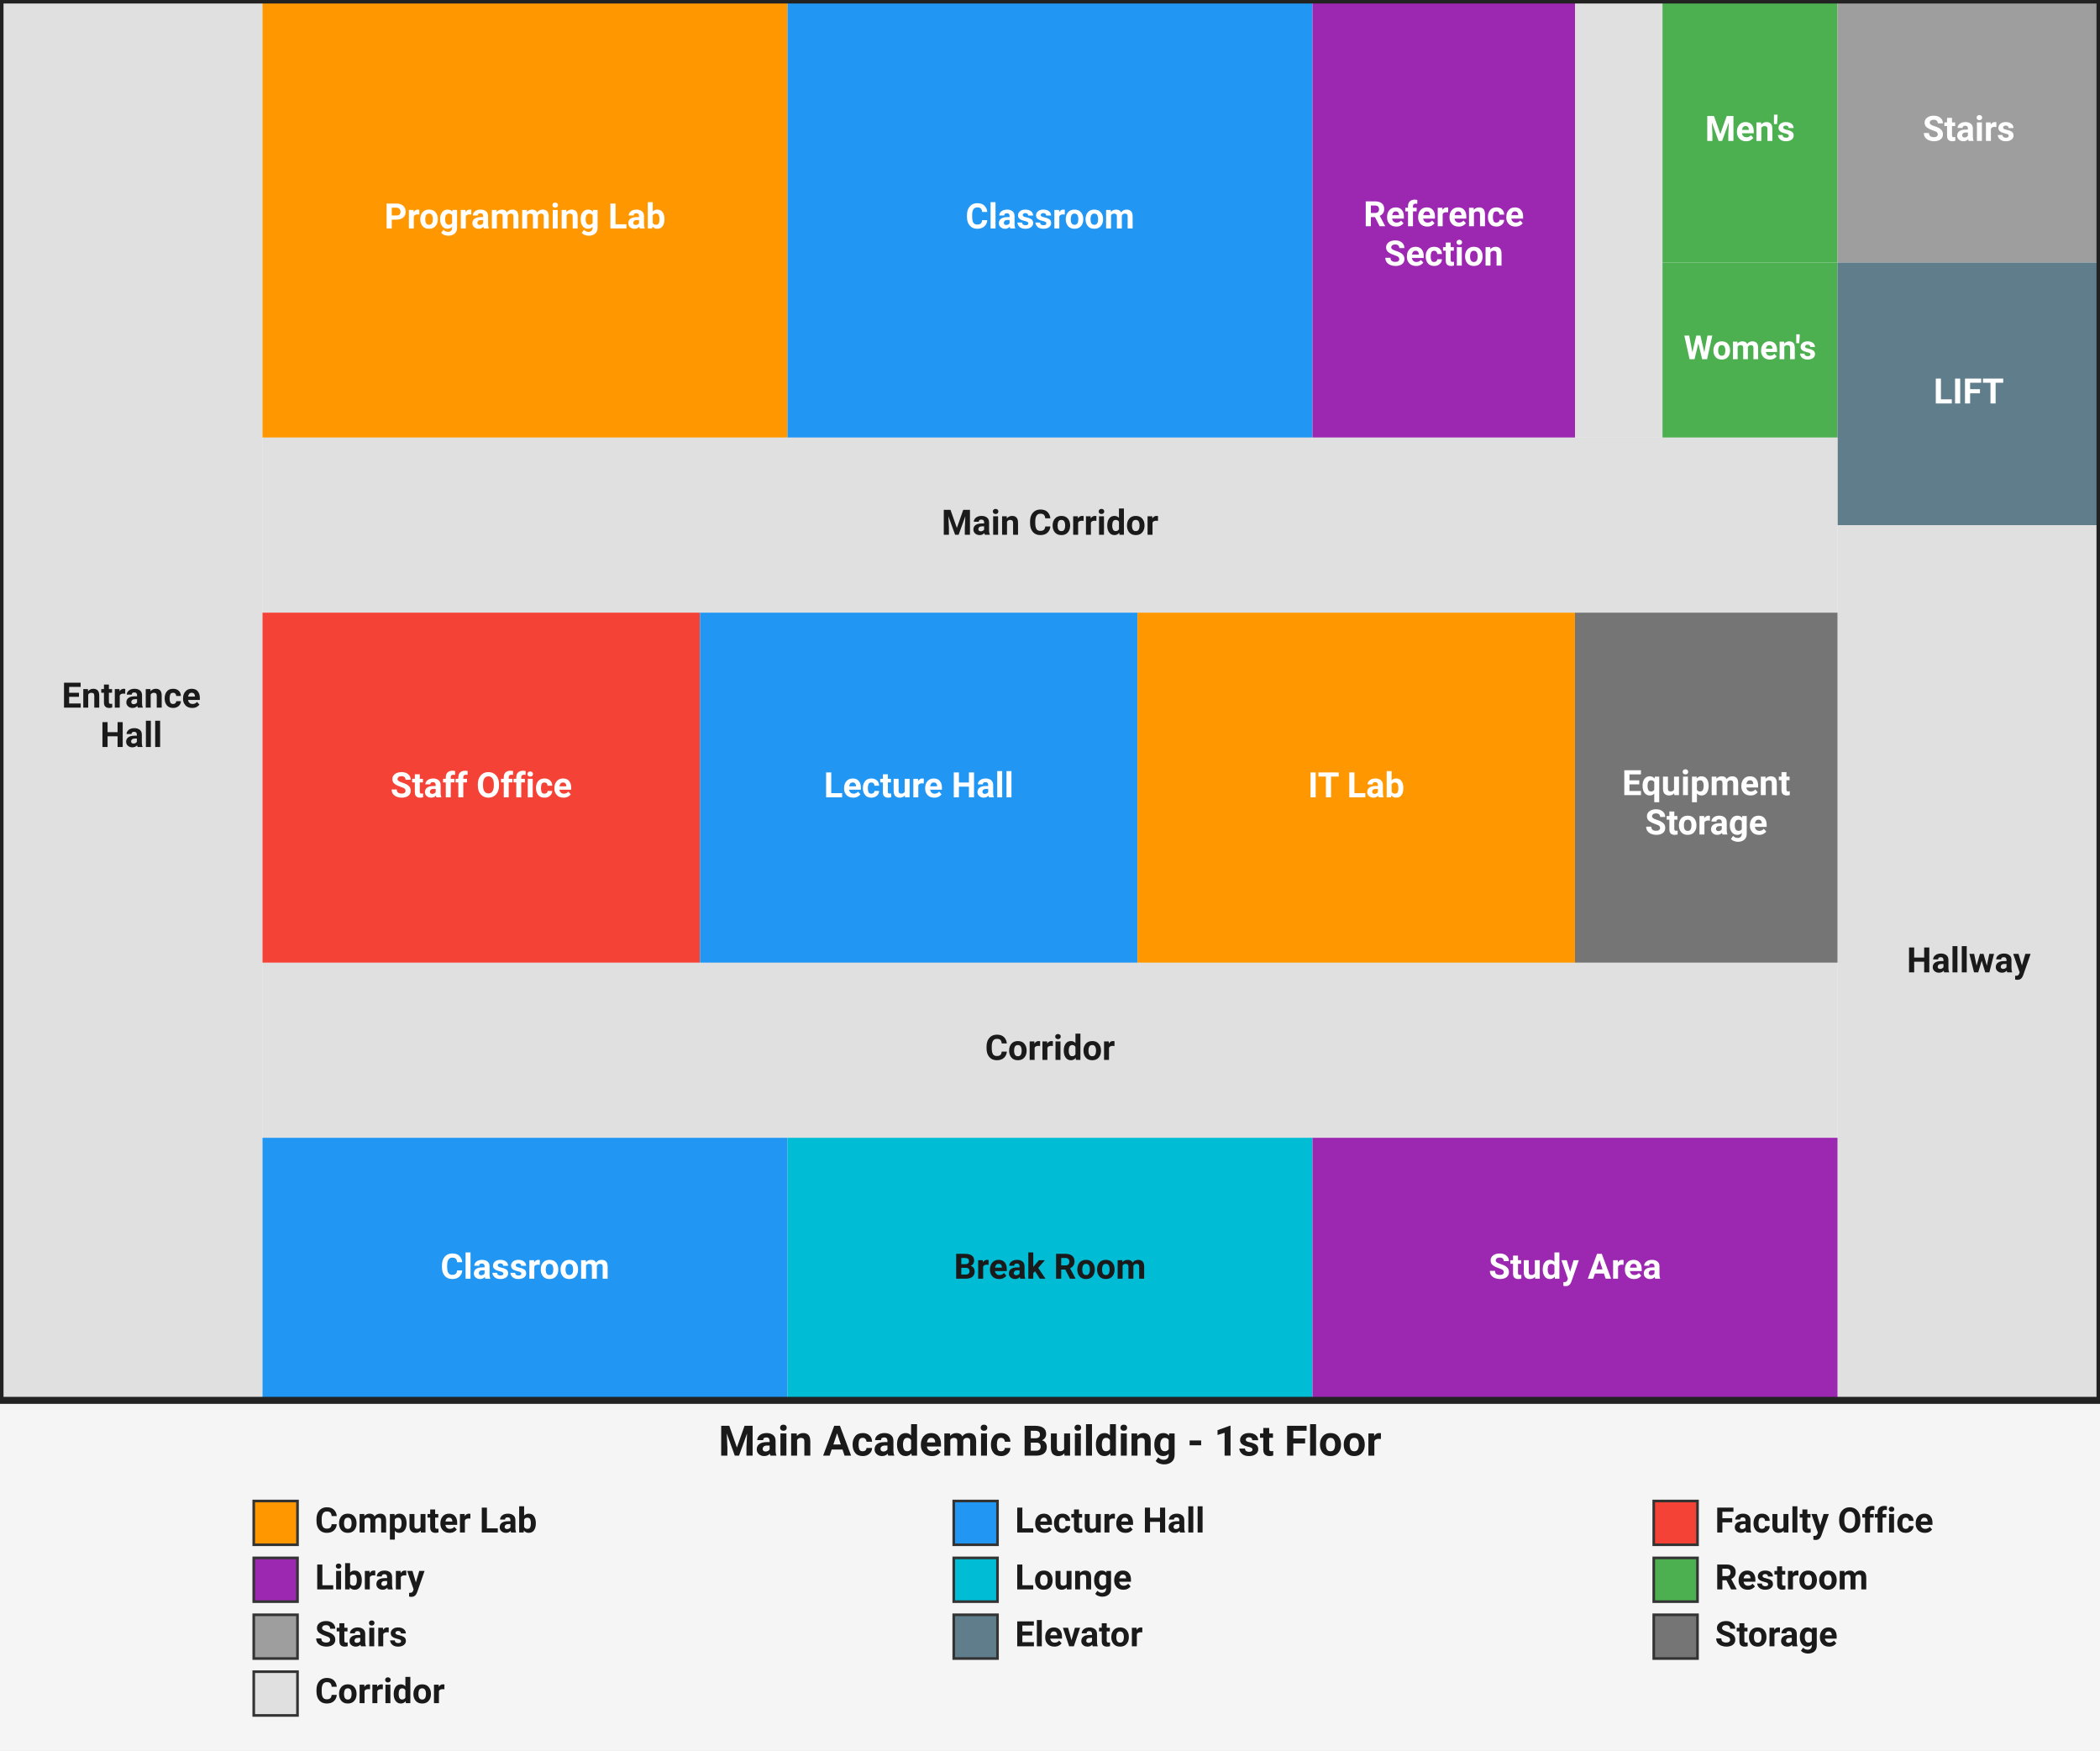
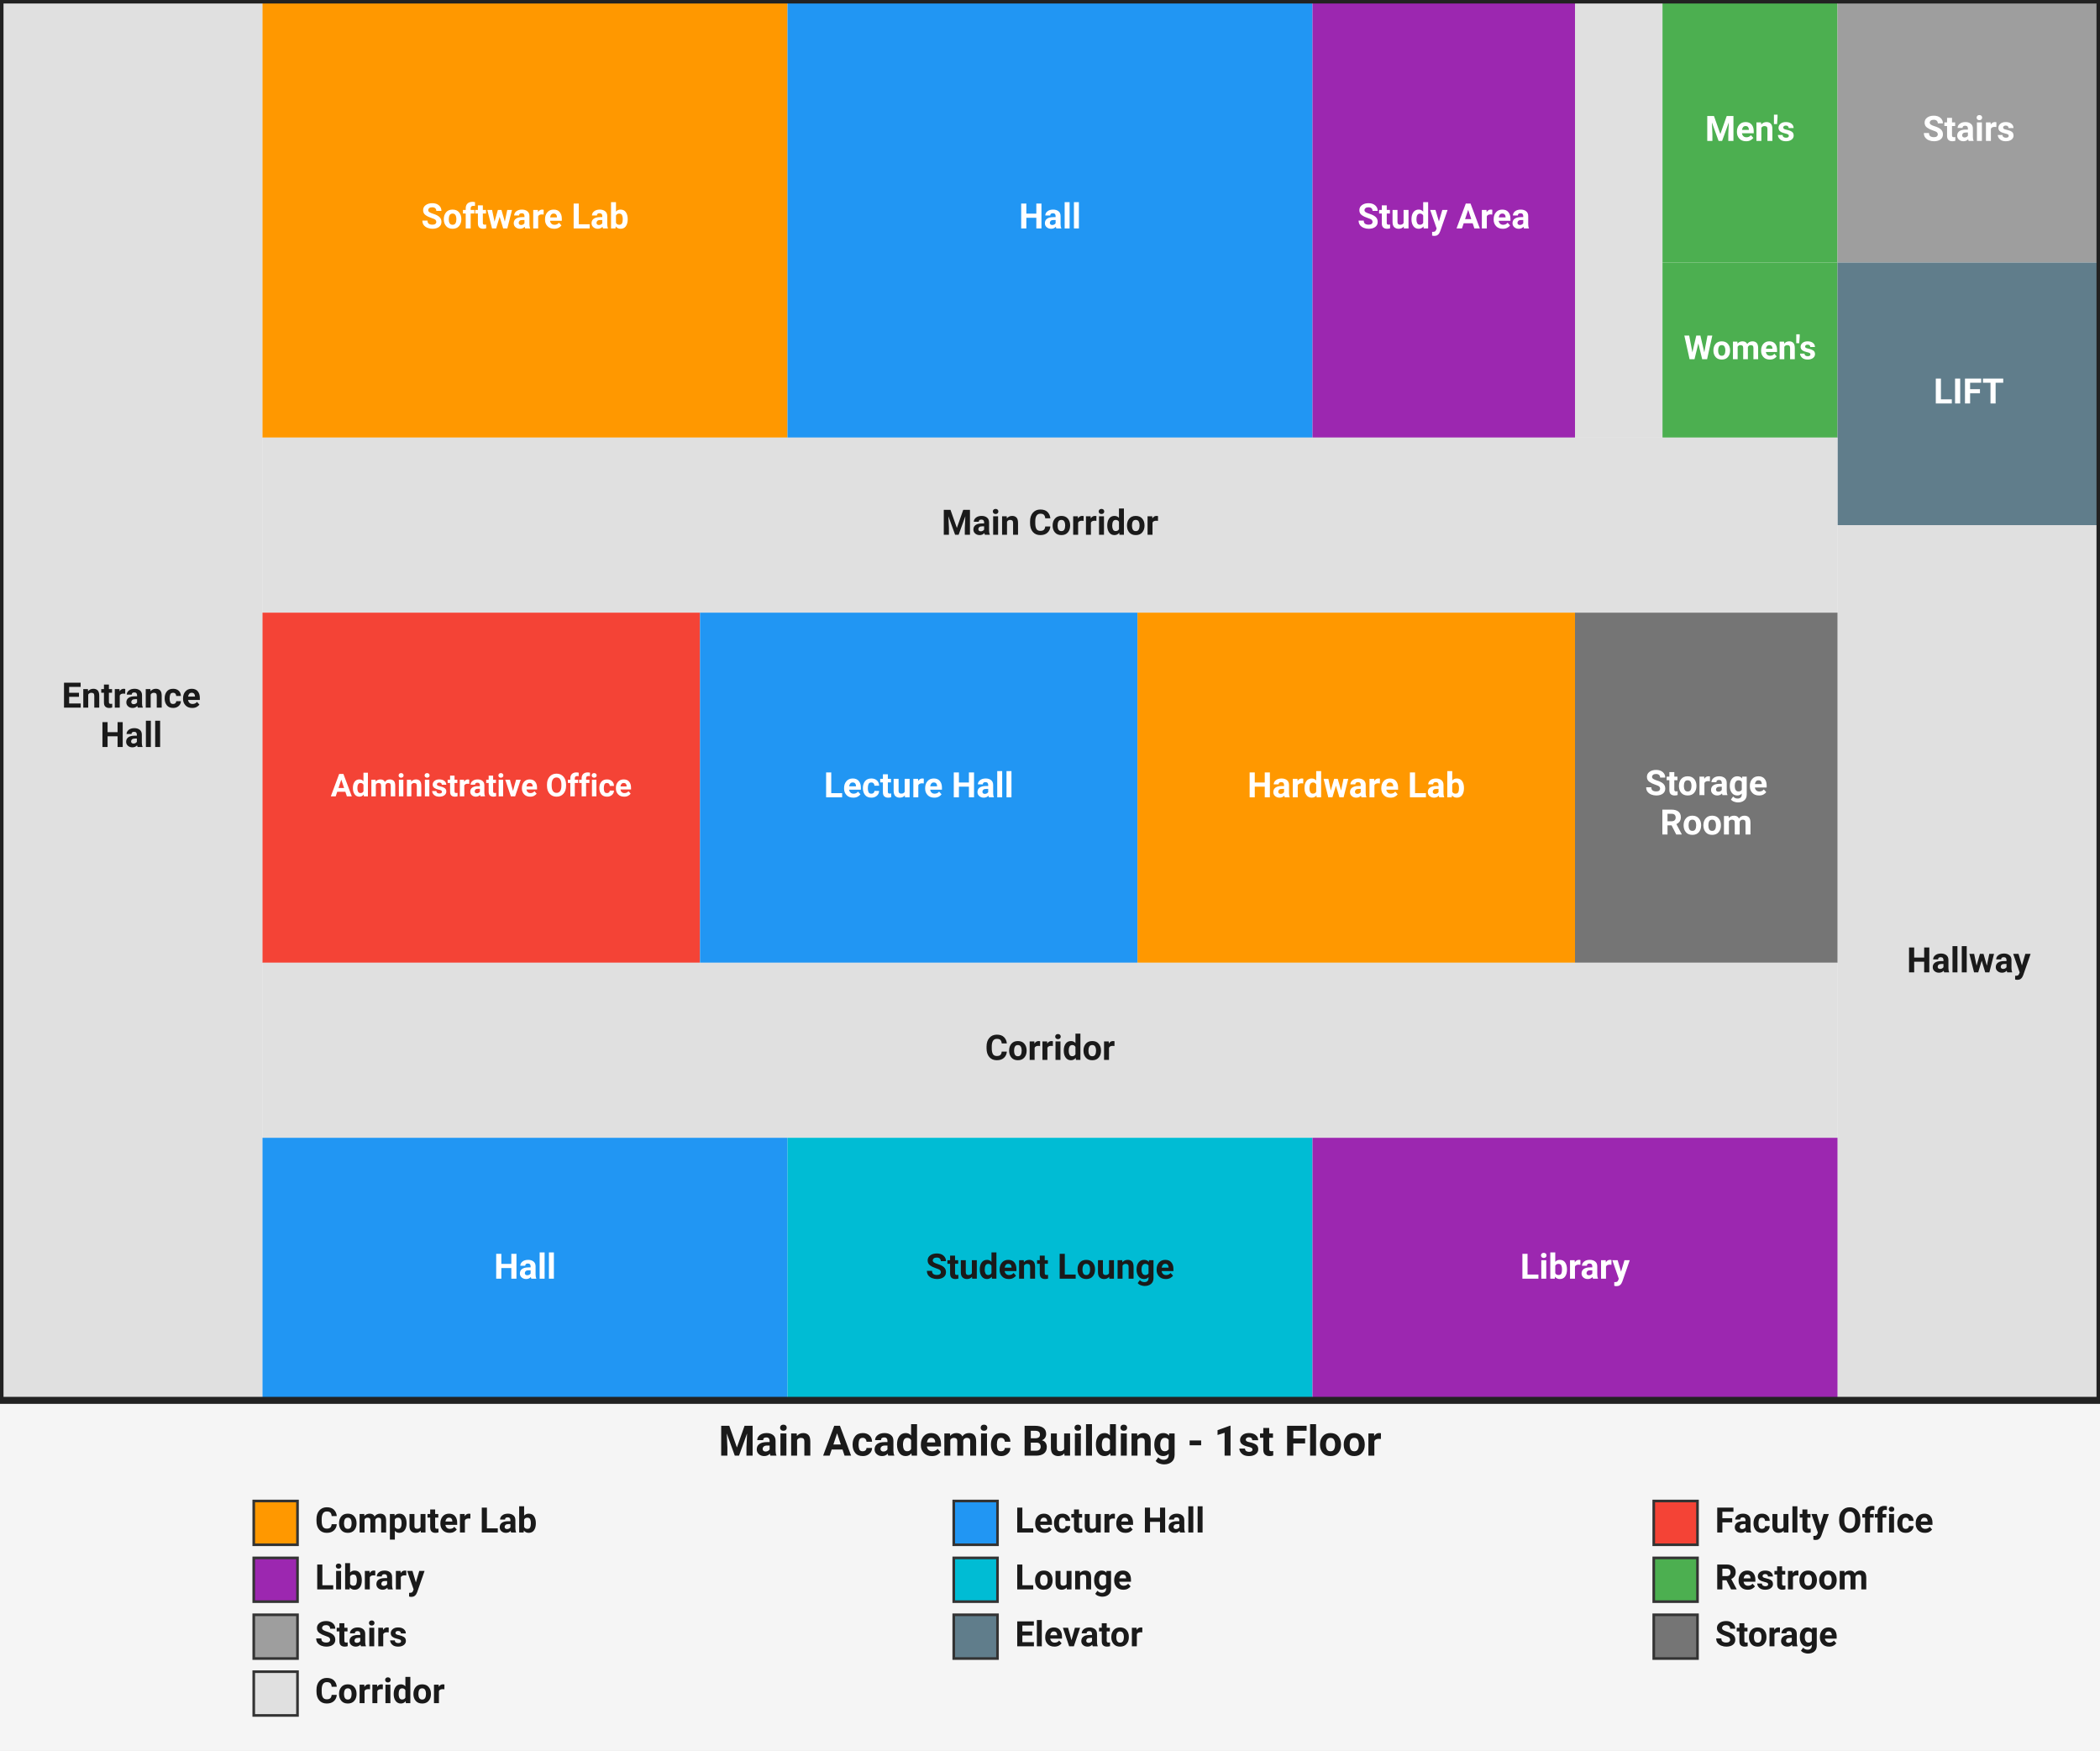
<svg xmlns="http://www.w3.org/2000/svg" viewBox="0 0 2400 2000" width="2400" height="2000" style="display:block; max-width:100%; height:auto;">
  <defs>
    <style>
      text { 
        -webkit-font-smoothing: antialiased;
        -moz-osx-font-smoothing: grayscale;
      }
    </style>
  </defs>
  <rect x="0" y="0" width="2400" height="2000" fill="#f5f5f5" />
  <rect x="0" y="0" width="300" height="1600" fill="#E0E0E0" stroke="none" />
  <g>
    <text x="150.0" y="797.5" font-family="Roboto,Segoe UI,Arial,sans-serif" font-size="40" font-weight="600" fill="#1a1a1a" text-anchor="middle" dominant-baseline="middle">
                  Entrance
                </text>
    <text x="150.0" y="842.5" font-family="Roboto,Segoe UI,Arial,sans-serif" font-size="40" font-weight="600" fill="#1a1a1a" text-anchor="middle" dominant-baseline="middle">
                  Hall
                </text>
  </g>
  <rect x="300" y="0" width="600" height="500" fill="#FF9800" stroke="none" />
  <text x="600.0" y="250.0" font-family="Roboto,Segoe UI,Arial,sans-serif" font-size="40" font-weight="600" fill="white" text-anchor="middle" dominant-baseline="middle">
-               Programming Lab
+               Software Lab
            </text>
  <rect x="900" y="0" width="600" height="500" fill="#2196F3" stroke="none" />
  <text x="1200.0" y="250.0" font-family="Roboto,Segoe UI,Arial,sans-serif" font-size="40" font-weight="600" fill="white" text-anchor="middle" dominant-baseline="middle">
-               Classroom
+               Hall
            </text>
  <rect x="1500" y="0" width="300" height="500" fill="#9C27B0" stroke="none" />
-   <g>
-     <text x="1650.0" y="247.5" font-family="Roboto,Segoe UI,Arial,sans-serif" font-size="40" font-weight="600" fill="white" text-anchor="middle" dominant-baseline="middle">
-                   Reference
-                 </text>
-     <text x="1650.0" y="292.5" font-family="Roboto,Segoe UI,Arial,sans-serif" font-size="40" font-weight="600" fill="white" text-anchor="middle" dominant-baseline="middle">
-                   Section
-                 </text>
-   </g>
+   <text x="1650.0" y="250.0" font-family="Roboto,Segoe UI,Arial,sans-serif" font-size="40" font-weight="600" fill="white" text-anchor="middle" dominant-baseline="middle">
+               Study Area
+             </text>
  <rect x="1800" y="0" width="100" height="500" fill="#E0E0E0" stroke="none" />
  <rect x="1900" y="0" width="200" height="300" fill="#4CAF50" stroke="none" />
  <text x="2000.0" y="150.0" font-family="Roboto,Segoe UI,Arial,sans-serif" font-size="40" font-weight="600" fill="white" text-anchor="middle" dominant-baseline="middle">
              Men's
            </text>
  <rect x="1900" y="300" width="200" height="200" fill="#4CAF50" stroke="none" />
  <text x="2000.0" y="400.0" font-family="Roboto,Segoe UI,Arial,sans-serif" font-size="38" font-weight="600" fill="white" text-anchor="middle" dominant-baseline="middle">
              Women's
            </text>
  <rect x="2100" y="0" width="300" height="300" fill="#9E9E9E" stroke="none" />
  <text x="2250.0" y="150.0" font-family="Roboto,Segoe UI,Arial,sans-serif" font-size="40" font-weight="600" fill="white" text-anchor="middle" dominant-baseline="middle">
              Stairs
            </text>
  <rect x="2100" y="300" width="300" height="300" fill="#607D8B" stroke="none" />
  <text x="2250.0" y="450.0" font-family="Roboto,Segoe UI,Arial,sans-serif" font-size="40" font-weight="600" fill="white" text-anchor="middle" dominant-baseline="middle">
              LIFT
            </text>
  <rect x="2100" y="600" width="300" height="1000" fill="#E0E0E0" stroke="none" />
  <text x="2250.0" y="1100.0" font-family="Roboto,Segoe UI,Arial,sans-serif" font-size="40" font-weight="600" fill="#1a1a1a" text-anchor="middle" dominant-baseline="middle">
              Hallway
            </text>
  <rect x="300" y="500" width="1800" height="200" fill="#E0E0E0" stroke="none" />
  <text x="1200.0" y="600.0" font-family="Roboto,Segoe UI,Arial,sans-serif" font-size="40" font-weight="600" fill="#1a1a1a" text-anchor="middle" dominant-baseline="middle">
              Main Corridor
            </text>
  <rect x="1800" y="500" width="100" height="100" fill="#E0E0E0" stroke="none" />
  <rect x="300" y="700" width="500" height="400" fill="#F44336" stroke="none" />
-   <text x="550.0" y="900.0" font-family="Roboto,Segoe UI,Arial,sans-serif" font-size="40" font-weight="600" fill="white" text-anchor="middle" dominant-baseline="middle">
-               Staff Office
+   <text x="550.0" y="900.0" font-family="Roboto,Segoe UI,Arial,sans-serif" font-size="36" font-weight="600" fill="white" text-anchor="middle" dominant-baseline="middle">
+               Administrative Office
            </text>
  <rect x="800" y="700" width="500" height="400" fill="#2196F3" stroke="none" />
  <text x="1050.0" y="900.0" font-family="Roboto,Segoe UI,Arial,sans-serif" font-size="40" font-weight="600" fill="white" text-anchor="middle" dominant-baseline="middle">
              Lecture Hall
            </text>
  <rect x="1300" y="700" width="500" height="400" fill="#FF9800" stroke="none" />
  <text x="1550.0" y="900.0" font-family="Roboto,Segoe UI,Arial,sans-serif" font-size="40" font-weight="600" fill="white" text-anchor="middle" dominant-baseline="middle">
-               IT Lab
+               Hardware Lab
            </text>
  <rect x="1800" y="700" width="300" height="400" fill="#757575" stroke="none" />
  <g>
    <text x="1950.0" y="897.5" font-family="Roboto,Segoe UI,Arial,sans-serif" font-size="40" font-weight="600" fill="white" text-anchor="middle" dominant-baseline="middle">
-                   Equipment
+                   Storage
                </text>
    <text x="1950.0" y="942.5" font-family="Roboto,Segoe UI,Arial,sans-serif" font-size="40" font-weight="600" fill="white" text-anchor="middle" dominant-baseline="middle">
-                   Storage
+                   Room
                </text>
  </g>
  <rect x="300" y="1100" width="1800" height="200" fill="#E0E0E0" stroke="none" />
  <text x="1200.0" y="1200.0" font-family="Roboto,Segoe UI,Arial,sans-serif" font-size="40" font-weight="600" fill="#1a1a1a" text-anchor="middle" dominant-baseline="middle">
              Corridor
            </text>
  <rect x="300" y="1300" width="600" height="300" fill="#2196F3" stroke="none" />
  <text x="600.0" y="1450.0" font-family="Roboto,Segoe UI,Arial,sans-serif" font-size="40" font-weight="600" fill="white" text-anchor="middle" dominant-baseline="middle">
-               Classroom
+               Hall
            </text>
  <rect x="900" y="1300" width="600" height="300" fill="#00BCD4" stroke="none" />
  <text x="1200.0" y="1450.0" font-family="Roboto,Segoe UI,Arial,sans-serif" font-size="40" font-weight="600" fill="#1a1a1a" text-anchor="middle" dominant-baseline="middle">
-               Break Room
+               Student Lounge
            </text>
  <rect x="1500" y="1300" width="600" height="300" fill="#9C27B0" stroke="none" />
  <text x="1800.0" y="1450.0" font-family="Roboto,Segoe UI,Arial,sans-serif" font-size="40" font-weight="600" fill="white" text-anchor="middle" dominant-baseline="middle">
-               Study Area
+               Library
            </text>
  <rect x="0" y="0" width="2400" height="1600" fill="none" stroke="#222" stroke-width="8" />
  <text x="1200.0" y="1650" font-family="Roboto,Segoe UI,Arial,sans-serif" font-size="48" font-weight="700" fill="#1a1a1a" text-anchor="middle" dominant-baseline="middle">
          Main Academic Building - 1st Floor
        </text>
  <rect x="290.0" y="1715.0" width="50" height="50" fill="#FF9800" stroke="#333" stroke-width="3" />
  <text x="360.0" y="1740" font-family="Roboto,Segoe UI,Arial,sans-serif" font-size="40" font-weight="700" fill="#1a1a1a" text-anchor="start" dominant-baseline="middle">
          Computer Lab
        </text>
  <rect x="1090.0" y="1715.0" width="50" height="50" fill="#2196F3" stroke="#333" stroke-width="3" />
  <text x="1160.0" y="1740" font-family="Roboto,Segoe UI,Arial,sans-serif" font-size="40" font-weight="700" fill="#1a1a1a" text-anchor="start" dominant-baseline="middle">
          Lecture Hall
        </text>
  <rect x="1890.0" y="1715.0" width="50" height="50" fill="#F44336" stroke="#333" stroke-width="3" />
  <text x="1960.0" y="1740" font-family="Roboto,Segoe UI,Arial,sans-serif" font-size="40" font-weight="700" fill="#1a1a1a" text-anchor="start" dominant-baseline="middle">
          Faculty Office
        </text>
  <rect x="290.0" y="1780.0" width="50" height="50" fill="#9C27B0" stroke="#333" stroke-width="3" />
  <text x="360.0" y="1805" font-family="Roboto,Segoe UI,Arial,sans-serif" font-size="40" font-weight="700" fill="#1a1a1a" text-anchor="start" dominant-baseline="middle">
          Library
        </text>
  <rect x="1090.0" y="1780.0" width="50" height="50" fill="#00BCD4" stroke="#333" stroke-width="3" />
  <text x="1160.0" y="1805" font-family="Roboto,Segoe UI,Arial,sans-serif" font-size="40" font-weight="700" fill="#1a1a1a" text-anchor="start" dominant-baseline="middle">
          Lounge
        </text>
  <rect x="1890.0" y="1780.0" width="50" height="50" fill="#4CAF50" stroke="#333" stroke-width="3" />
  <text x="1960.0" y="1805" font-family="Roboto,Segoe UI,Arial,sans-serif" font-size="40" font-weight="700" fill="#1a1a1a" text-anchor="start" dominant-baseline="middle">
          Restroom
        </text>
  <rect x="290.0" y="1845.0" width="50" height="50" fill="#9E9E9E" stroke="#333" stroke-width="3" />
  <text x="360.0" y="1870" font-family="Roboto,Segoe UI,Arial,sans-serif" font-size="40" font-weight="700" fill="#1a1a1a" text-anchor="start" dominant-baseline="middle">
          Stairs
        </text>
  <rect x="1090.0" y="1845.0" width="50" height="50" fill="#607D8B" stroke="#333" stroke-width="3" />
  <text x="1160.0" y="1870" font-family="Roboto,Segoe UI,Arial,sans-serif" font-size="40" font-weight="700" fill="#1a1a1a" text-anchor="start" dominant-baseline="middle">
          Elevator
        </text>
  <rect x="1890.0" y="1845.0" width="50" height="50" fill="#757575" stroke="#333" stroke-width="3" />
  <text x="1960.0" y="1870" font-family="Roboto,Segoe UI,Arial,sans-serif" font-size="40" font-weight="700" fill="#1a1a1a" text-anchor="start" dominant-baseline="middle">
          Storage
        </text>
  <rect x="290.0" y="1910.0" width="50" height="50" fill="#E0E0E0" stroke="#333" stroke-width="3" />
  <text x="360.0" y="1935" font-family="Roboto,Segoe UI,Arial,sans-serif" font-size="40" font-weight="700" fill="#1a1a1a" text-anchor="start" dominant-baseline="middle">
          Corridor
        </text>
</svg>
